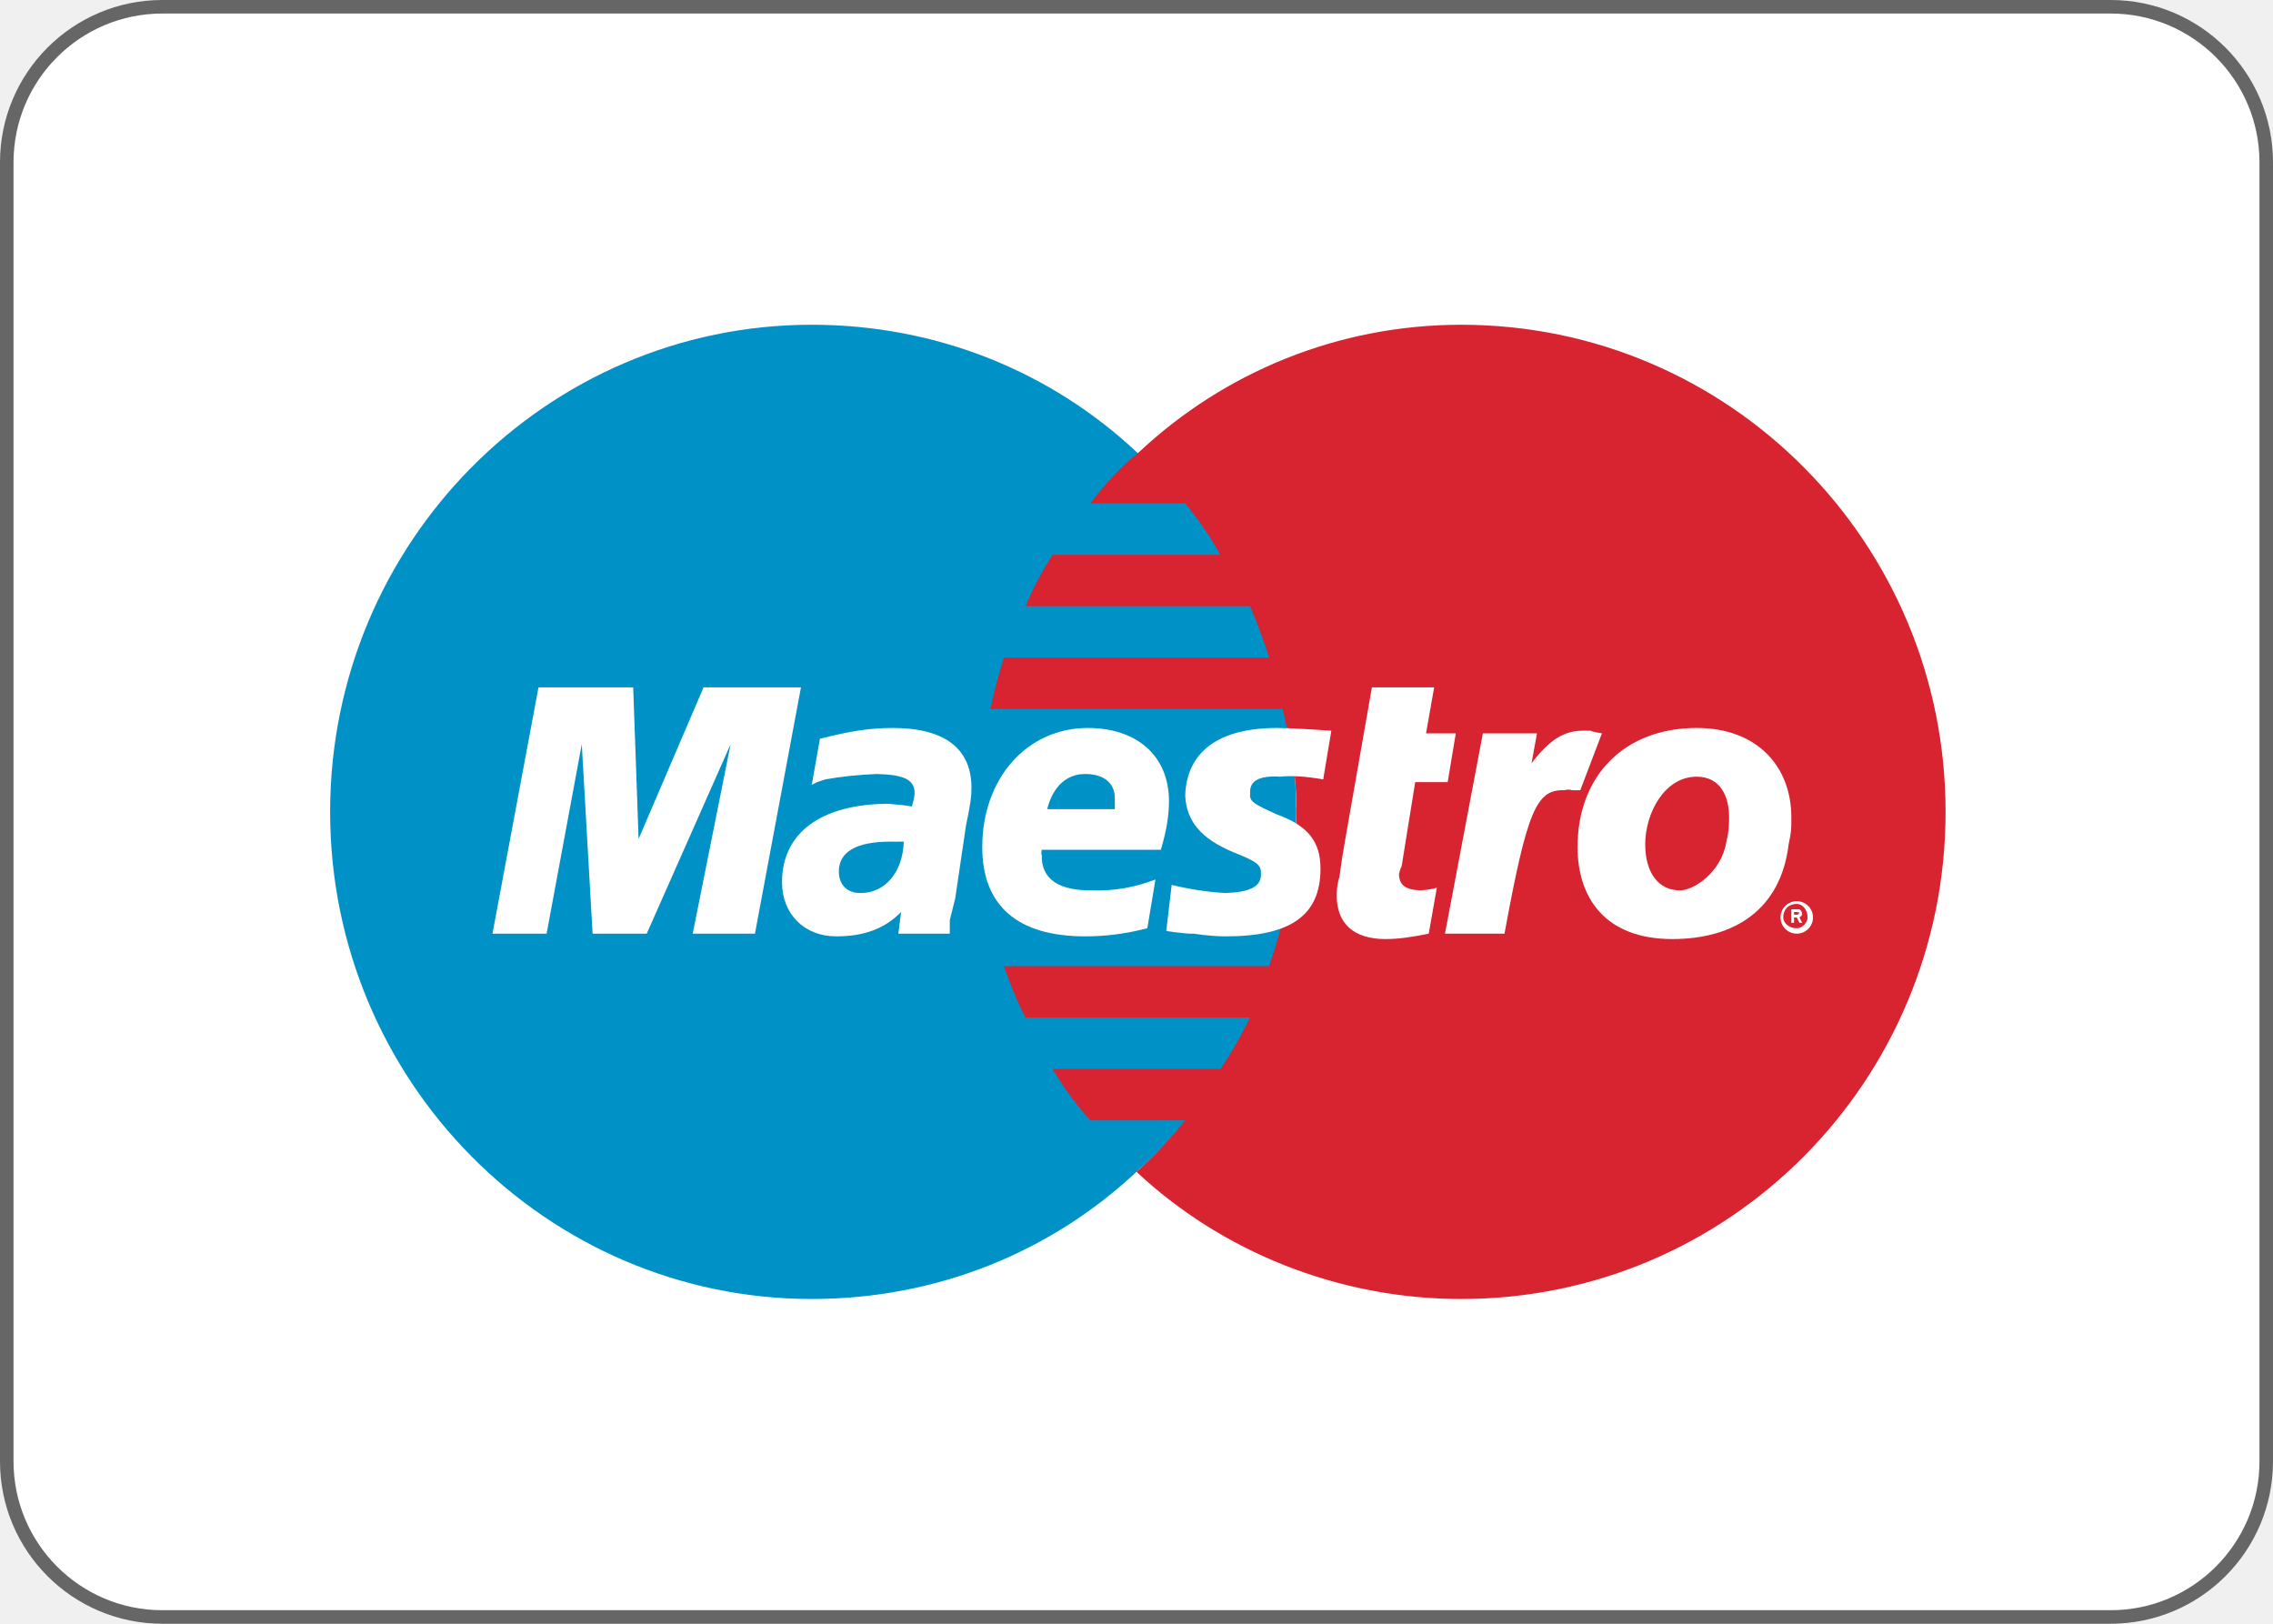
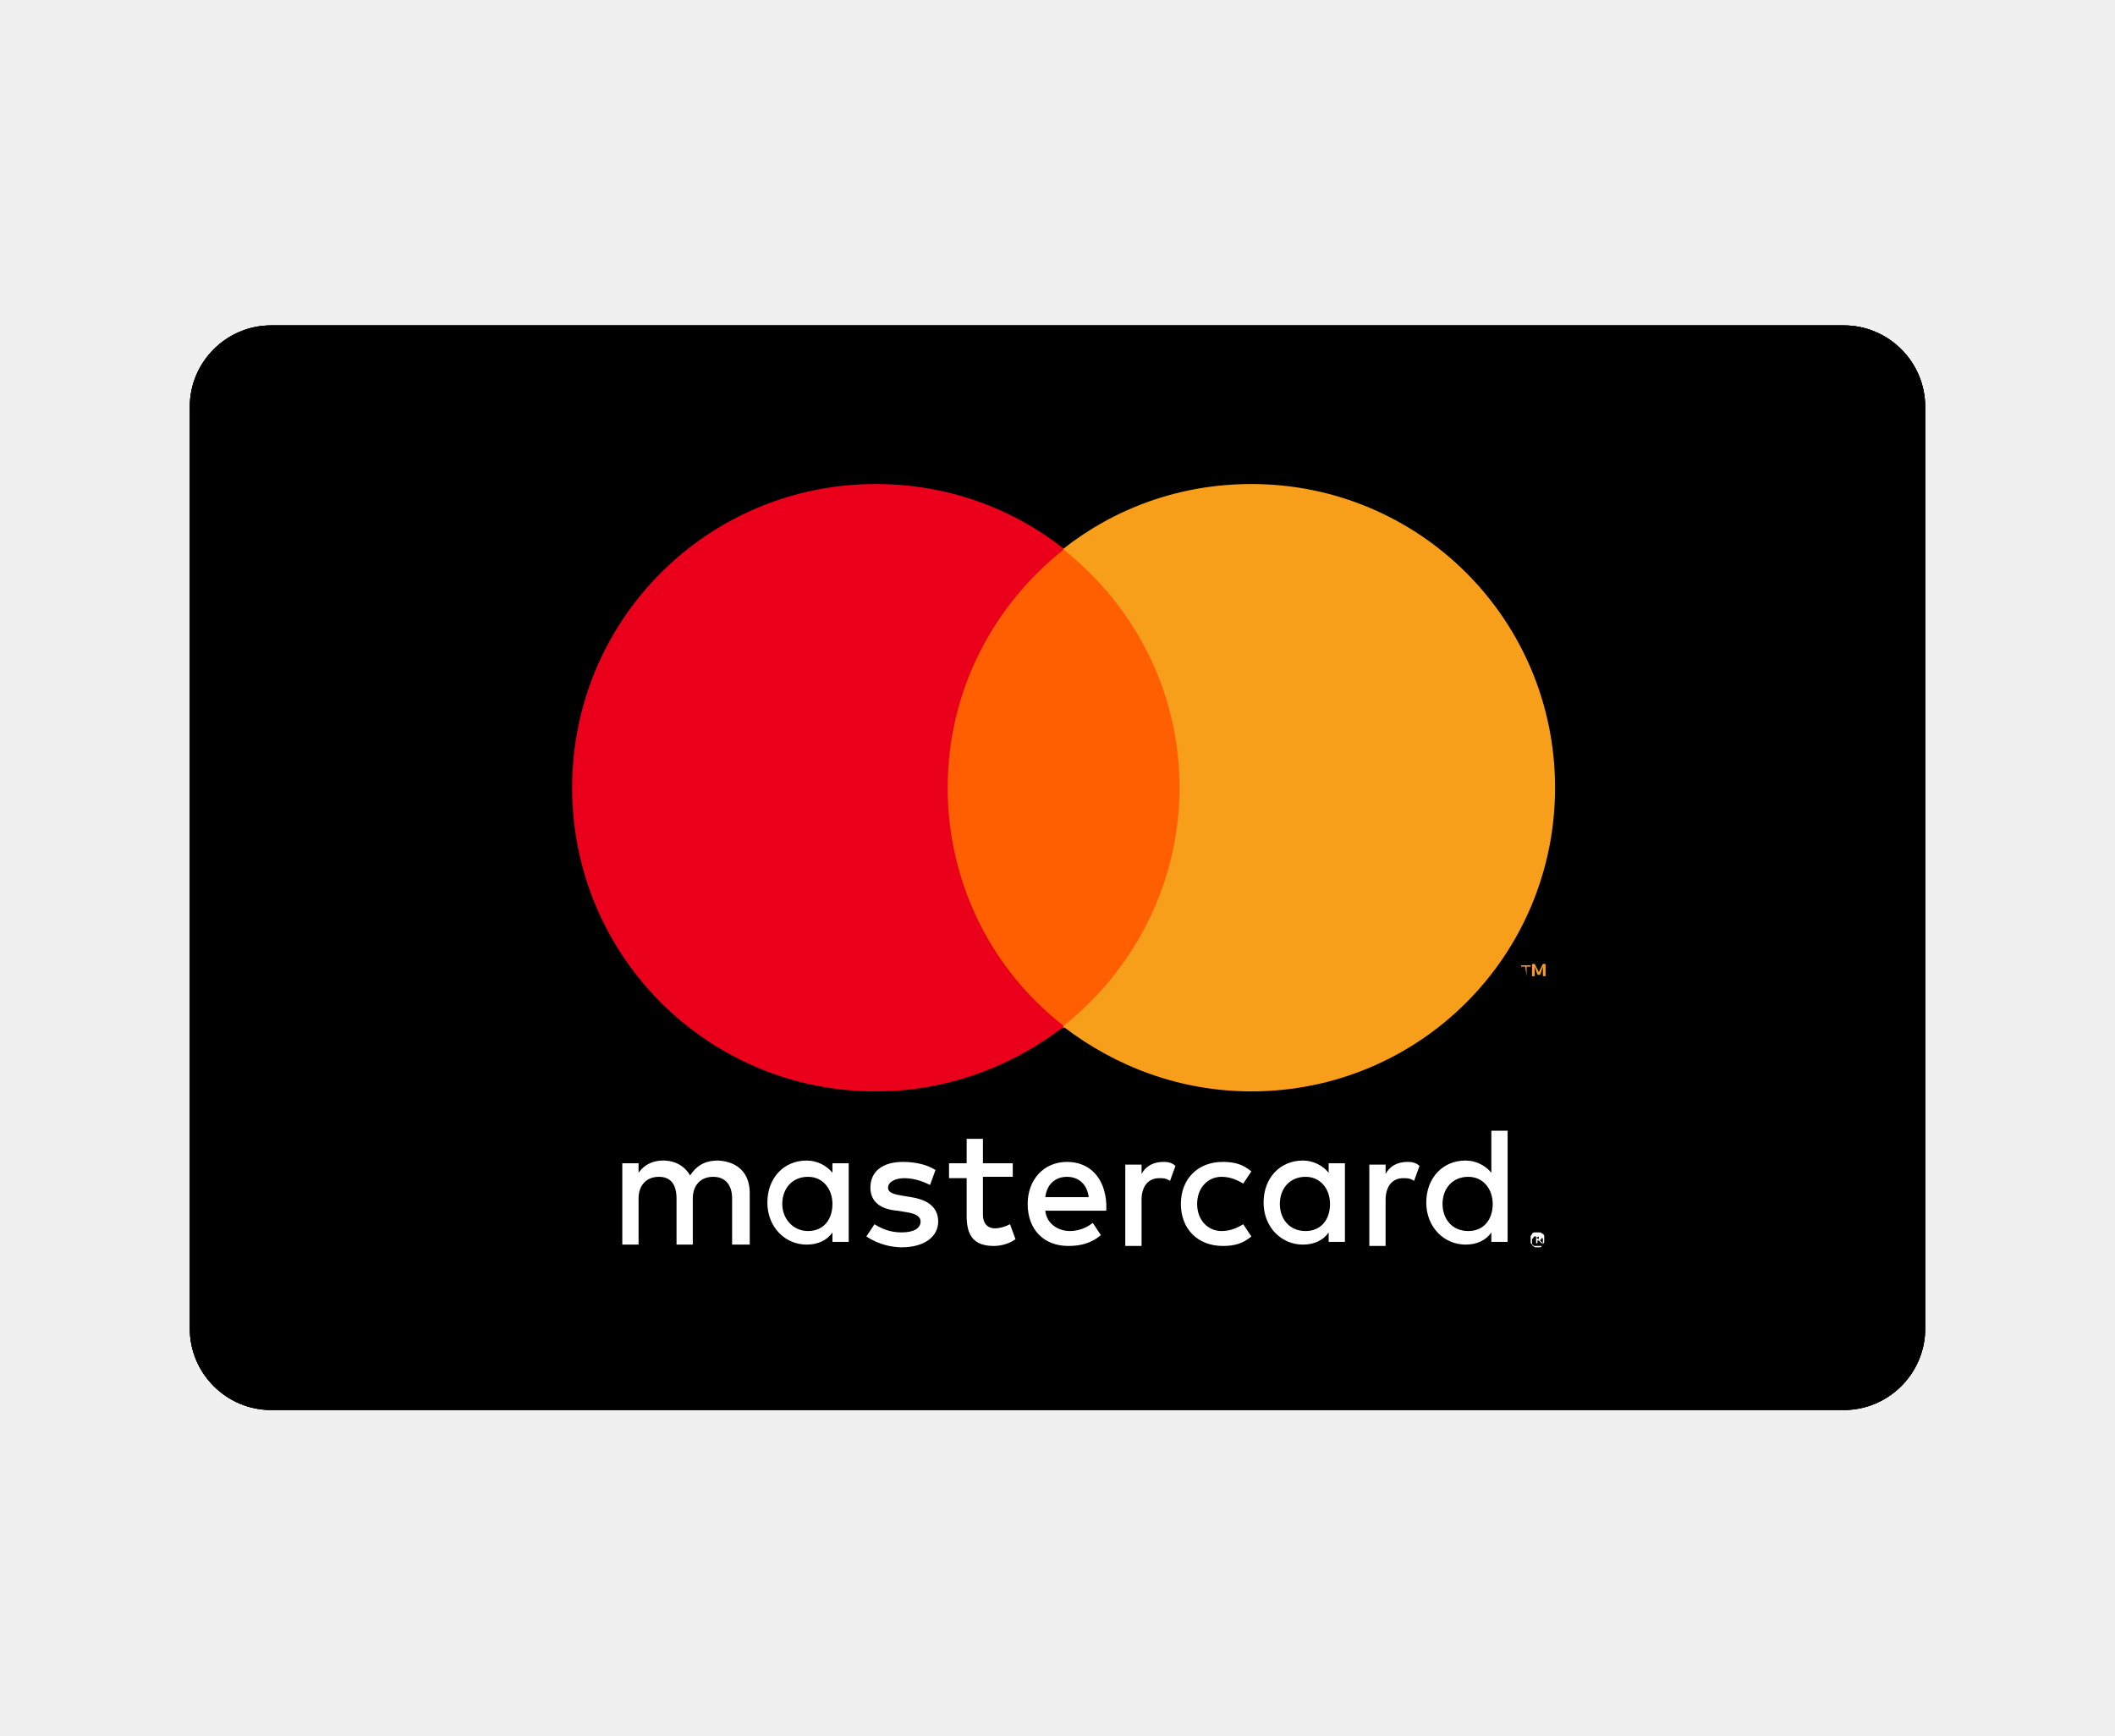
- <svg xmlns="http://www.w3.org/2000/svg" xmlns:xlink="http://www.w3.org/1999/xlink" width="840px" height="600px" viewBox="0 0 840 600" version="1.1">
-   <defs>
-     <rect id="path-1" x="0" y="0" width="840" height="600" rx="60" />
-     <mask id="mask-2" maskContentUnits="userSpaceOnUse" maskUnits="objectBoundingBox" x="0" y="0" width="840" height="600" fill="white">
-       <use xlink:href="#path-1" />
-     </mask>
-   </defs>
-   <g id="Page-1" stroke="none" stroke-width="1" fill="none" fill-rule="evenodd">
-     <g id="GoPro-Credit_Card-Logos" transform="translate(-3220, -100)">
-       <g id="Maestro" transform="translate(3220, 100)">
-         <use id="CC-BG" stroke="#666666" mask="url(#mask-2)" stroke-width="10" fill="#FFFFFF" xlink:href="#path-1" />
-         <g id="Maestro-Logo" transform="translate(122, 120)">
-           <path d="M357,180 C357,127.094 334.36,79.523 298,47 C266.648,17.641 224.615,0 178,0 C79.92,0 0,80.592 0,180 C0,279.414 79.92,360 178,360 C224.615,360 266.648,342.369 298,313 C334.36,280.487 357,232.909 357,180 Z" id="Fill-74" fill="#0092C7" />
-           <path d="M299,47 C292.209,52.487 286.185,58.862 281,66 L316,66 C320.608,71.686 325.159,78.048 329,85 L267,85 C263.241,90.827 259.8,97.186 257,104 L340,104 C342.439,109.936 344.974,116.298 347,123 L249,123 C247.122,129.032 245.391,135.394 244,142 L352,142 C354.954,154.174 357.344,166.924 357,180 C357.344,199.987 353.11,219.217 347,237 L249,237 C251.351,243.708 253.877,250.074 257,256 L340,256 C336.513,262.817 333.085,269.183 329,275 L267,275 C271.16,281.958 275.711,288.324 281,294 L316,294 C310.135,301.144 304.123,307.522 298,313 C329.347,342.369 372.375,360 418,360 C517.08,360 597,279.414 597,180 C597,80.592 517.08,0 418,0 C372.375,0 330.347,17.641 299,47 Z" id="Fill-75" fill="#D82331" />
-           <path d="M541,221 L540,221 L540,216 L542,216 C542.501,216 542.948,216.006 543,216 C543.722,216.526 543.948,217.008 544,218 C543.948,218.066 543.624,218.599 543,219 L544,221 L543,221 L542,219 L541,219 L541,221 L541,218 L542,218 C542.014,218.163 542.27,218.188 542,218 C542.662,217.951 542.76,217.709 543,217 C542.76,217.302 542.643,217.08 542,217 C542.285,216.861 541.965,216.892 542,217 L541,217 L541,221 L541,221 Z M542,223 C543.985,223 546,220.987 546,219 C546,216.013 543.985,214 542,214 C539.015,214 537,216.013 537,219 C537,220.987 539.015,223 542,223 L542,223 Z M536,219 C536,215.688 538.689,213 542,213 C545.315,213 548,215.688 548,219 C548,222.315 545.315,225 542,225 C538.689,225 536,222.315 536,219 L536,219 Z" id="Fill-77" fill="#FFFFFF" />
-           <polyline id="Fill-78" fill="#FFFFFF" points="157 225 134 225 148 155 117 225 97 225 93 155 80 225 60 225 77 134 112 134 114 190 138 134 174 134 157 225" />
-           <path d="M406,225 C399.723,226.277 394.928,227 390,227 C378.261,227 372,221.239 372,211 C372,208.568 372.229,206.341 373,204 L374,197 L375,191 L385,134 L408,134 L405,151 L416,151 L413,169 L401,169 L396,200 C395.25,201.585 395.127,202.609 395,203 C395.127,207.141 397.449,208.818 403,209 C405.34,208.818 407.317,208.588 409,208 L406,225" id="Fill-79" fill="#FFFFFF" />
-           <path d="M466,150 C464.875,150.061 464.122,150 463,150 C455.972,150 450.697,153.277 444,162 L446,151 L426,151 L412,225 L434,225 C442.332,179.626 445.761,171.677 456,172 C457.28,171.677 458.219,171.741 459,172 L462,172 L470,151 C468.132,150.68 465.66,150.201 466,150 Z" id="Fill-80" fill="#FFFFFF" />
-           <path d="M334,195 C342.692,198.467 344.097,199.565 344,203 C344.097,207.552 340.088,209.632 331,210 C324.503,209.632 318.273,208.723 311,207 L309,224 C309,224 316.39,225.183 319,225 C324.318,225.793 328.451,226 331,226 C355.058,226 366.004,218.169 366,201 C366.004,191.07 361.431,185.101 350,181 C340.761,176.855 339.674,176.022 340,173 C339.674,168.564 343.409,166.51 351,167 C355.074,166.51 361.091,166.928 367,168 L370,150 C364.185,149.654 355.364,149 350,149 C325.115,149 316.422,160.395 316,174 C316.498,183.446 321.731,189.899 334,195 Z" id="Fill-81" fill="#FFFFFF" />
-           <path d="M212,191 C209.665,191.061 208.635,191 207,191 C194.393,191 188,194.829 188,202 C188,207.029 191.122,210 196,210 C205.072,210 211.616,202.365 212,191 L212,191 Z M229,225 L210,225 L211,217 C204.963,223.121 197.475,226 187,226 C175.256,226 167,217.751 167,206 C167,187.736 181.348,177.225 206,177 C208.533,177.225 211.747,177.426 215,178 C215.744,175.362 215.932,174.311 216,173 C215.932,168.081 212.056,166.25 202,166 C195.349,166.25 188.183,167.052 183,168 L180,169 L178,170 L181,153 C192.314,150.08 199.62,149 208,149 C226.911,149 237,156.523 237,171 C237,174.375 236.665,177.149 235,185 L231,212 L230,216 L229,220 L229,223 L229,225 L229,225 Z" id="Fill-82" fill="#FFFFFF" />
-           <path d="M290,179 C289.935,177.492 290,176.261 290,175 C290,169.444 286.056,166 279,166 C272.197,166 267.077,170.619 265,179 L290,179 L290,179 Z M302,223 C294.095,225.032 286.703,226.019 279,226 C253.984,225.987 241,214.655 241,193 C241,167.642 257.516,149 280,149 C298.289,149 310,159.441 310,176 C310,181.245 309.203,186.543 307,194 L263,194 C262.791,195.154 262.746,195.664 263,196 C262.746,204.89 269.352,209.252 282,209 C290.253,209.252 297.448,207.809 305,205 L302,223 L302,223 Z" id="Fill-83" fill="#FFFFFF" />
-           <path d="M517,182 C517,174.308 513.833,167 505,167 C493.122,167 486,180.47 486,192 C486,202.397 490.876,209.141 499,209 C503.806,208.998 514.208,202.397 516,191 C516.751,188.191 517,185.244 517,182 L517,182 Z M539,192 C536.088,216.098 518.995,227 496,227 C471.15,227 461,211.689 461,193 C461,166.745 478.183,149 505,149 C527.768,149 540,163.592 540,182 C540,186.907 539.994,187.218 539,192 L539,192 Z" id="Fill-84" fill="#FFFFFF" />
-         </g>
+ <svg xmlns="http://www.w3.org/2000/svg" xmlns:xlink="http://www.w3.org/1999/xlink" id="Layer_1" style="enable-background:new 0 0 156 128;" version="1.1" viewBox="0 0 156 128" xml:space="preserve">
+   <style type="text/css">
+ 	.st0{clip-path:url(#SVGID_3_);stroke:#000000;stroke-width:2;stroke-miterlimit:10;}
+ 	.st1{clip-path:url(#SVGID_5_);fill:#FFFFFF;}
+ 	.st2{clip-path:url(#SVGID_7_);fill:#FF5F00;}
+ 	.st3{clip-path:url(#SVGID_9_);fill:#EB001B;}
+ 	.st4{clip-path:url(#SVGID_11_);fill:#F79E1B;}
+ 	.st5{clip-path:url(#SVGID_13_);fill:#F79E1B;}
+ </style>
+   <g>
+     <g>
+       <g>
+         <path d="M14,30c0-3.3,2.7-6,6-6h116c3.3,0,6,2.7,6,6v68c0,3.3-2.7,6-6,6H20c-3.3,0-6-2.7-6-6V30z" id="SVGID_1_" />
+       </g>
+       <g>
+         <defs>
+           <path d="M14,30c0-3.3,2.7-6,6-6h116c3.3,0,6,2.7,6,6v68c0,3.3-2.7,6-6,6H20c-3.3,0-6-2.7-6-6V30z" id="SVGID_2_" />
+         </defs>
+         <clipPath id="SVGID_3_">
+           <use style="overflow:visible;" xlink:href="#SVGID_2_" />
+         </clipPath>
+         <path class="st0" d="M14,30c0-3.3,2.7-6,6-6h116c3.3,0,6,2.7,6,6v68c0,3.3-2.7,6-6,6H20c-3.3,0-6-2.7-6-6V30z" />
+       </g>
+     </g>
+     <g>
+       <g>
+         <defs>
+           <path d="M55.3,91.8V88c0-1.4-0.8-2.3-2.3-2.4c-0.8,0-1.5,0.2-2.1,1.1c-0.4-0.7-1.1-1.1-2-1.1      c-0.6,0-1.3,0.2-1.8,0.9v-0.7h-1.2v6h1.2v-3.4c0-1,0.6-1.6,1.5-1.6s1.3,0.6,1.3,1.6v3.4h1.2v-3.4c0-1,0.6-1.6,1.5-1.6      s1.4,0.6,1.4,1.6v3.4H55.3z M74.7,85.8h-2.2V84h-1.2v1.8H70v1.1h1.3v2.8c0,1.4,0.5,2.2,2,2.2c0.6,0,1.2-0.2,1.6-0.5l-0.4-1.1      c-0.4,0.2-0.8,0.3-1.1,0.3c-0.6,0-0.9-0.4-0.9-1v-2.8h2.2V85.8z M85.8,85.7c-0.7,0-1.3,0.3-1.6,0.9v-0.7H83v6h1.2v-3.4      c0-1,0.5-1.6,1.3-1.6c0.3,0,0.5,0,0.8,0.2l0.4-1.1C86.4,85.7,86,85.7,85.8,85.7z M69,86.3c-0.6-0.4-1.5-0.6-2.4-0.6      c-1.5,0-2.4,0.7-2.4,1.9c0,1,0.7,1.6,2,1.7l0.6,0.1c0.7,0.1,1.1,0.3,1.1,0.7c0,0.5-0.5,0.8-1.4,0.8s-1.5-0.3-2-0.6l-0.6,0.9      c0.9,0.6,1.9,0.8,2.6,0.8c1.7,0,2.7-0.8,2.7-1.9c0-1-0.7-1.6-2-1.8l-0.6-0.1c-0.6-0.1-1.1-0.2-1.1-0.6s0.5-0.7,1.2-0.7      c0.8,0,1.5,0.3,1.9,0.5L69,86.3z M87.1,88.8c0,1.8,1.2,3.1,3.1,3.1c0.9,0,1.5-0.2,2.1-0.7l-0.6-0.9c-0.5,0.3-1,0.5-1.6,0.5      c-1,0-1.8-0.8-1.8-2s0.8-2,1.8-2c0.6,0,1.1,0.2,1.6,0.5l0.6-0.9c-0.6-0.5-1.2-0.7-2.1-0.7C88.3,85.7,87.1,87,87.1,88.8z       M78.7,85.7c-1.7,0-2.9,1.3-2.9,3.1c0,1.9,1.2,3.1,3,3.1c0.9,0,1.7-0.2,2.4-0.8l-0.6-0.9c-0.5,0.4-1.1,0.6-1.7,0.6      c-0.8,0-1.7-0.5-1.8-1.5h4.5c0-0.2,0-0.3,0-0.5C81.5,86.9,80.4,85.7,78.7,85.7z M78.7,86.8c0.9,0,1.5,0.6,1.6,1.5h-3.2      C77.2,87.4,77.8,86.8,78.7,86.8z M62.6,88.8v-3h-1.2v0.7c-0.4-0.5-1.1-0.9-1.9-0.9c-1.7,0-2.9,1.3-2.9,3.1      c0,1.8,1.3,3.1,2.9,3.1c0.8,0,1.5-0.3,1.9-0.9v0.7h1.2V88.8z M57.7,88.8c0-1.1,0.7-2,1.9-2c1.1,0,1.8,0.9,1.8,2      c0,1.2-0.7,2-1.8,2C58.5,90.8,57.7,89.9,57.7,88.8z M103.8,85.7c-0.7,0-1.3,0.3-1.6,0.9v-0.7H101v6h1.2v-3.4      c0-1,0.5-1.6,1.3-1.6c0.3,0,0.5,0,0.8,0.2l0.4-1.1C104.4,85.7,104,85.7,103.8,85.7z M113.4,90.9c0.1,0,0.2,0,0.2,0      c0.1,0,0.1,0.1,0.2,0.1c0.1,0.1,0.1,0.1,0.1,0.2s0,0.1,0,0.2s0,0.2,0,0.2c0,0.1-0.1,0.1-0.1,0.2c-0.1,0.1-0.1,0.1-0.2,0.1      s-0.2,0-0.2,0c-0.1,0-0.2,0-0.2,0c-0.1,0-0.1-0.1-0.2-0.1c-0.1-0.1-0.1-0.1-0.1-0.2s0-0.1,0-0.2s0-0.2,0-0.2      c0-0.1,0.1-0.1,0.1-0.2c0.1-0.1,0.1-0.1,0.2-0.1C113.2,90.9,113.3,90.9,113.4,90.9z M113.4,92c0.1,0,0.1,0,0.2,0      s0.1-0.1,0.1-0.1l0.1-0.1c0-0.1,0-0.1,0-0.2s0-0.1,0-0.2s-0.1-0.1-0.1-0.1l-0.1-0.1c-0.1,0-0.1,0-0.2,0s-0.1,0-0.2,0      s-0.1,0.1-0.1,0.1l-0.1,0.1c0,0.1,0,0.1,0,0.2s0,0.1,0,0.2s0.1,0.1,0.1,0.1l0.1,0.1C113.3,92,113.3,92,113.4,92z M113.4,91.2      c0.1,0,0.1,0,0.2,0l0.1,0.1v0.1c0,0-0.1,0-0.1,0.1l0.2,0.2h-0.1l-0.2-0.2h-0.1v0.2h-0.1v-0.6h0.1V91.2z M113.3,91.3L113.3,91.3      L113.3,91.3l0.2,0.1c0,0,0,0,0-0.1c0,0,0,0,0-0.1C113.5,91.2,113.5,91.2,113.3,91.3L113.3,91.3L113.3,91.3z M99.2,88.8v-3H98      v0.7c-0.4-0.5-1.1-0.9-1.9-0.9c-1.7,0-2.9,1.3-2.9,3.1c0,1.8,1.3,3.1,2.9,3.1c0.8,0,1.5-0.3,1.9-0.9v0.7h1.2V88.8z M94.4,88.8      c0-1.1,0.7-2,1.9-2c1.1,0,1.8,0.9,1.8,2c0,1.2-0.7,2-1.8,2C95.1,90.8,94.4,89.9,94.4,88.8z M111.2,88.8v-5.4H110v3.1      c-0.4-0.5-1.1-0.9-1.9-0.9c-1.7,0-2.9,1.3-2.9,3.1c0,1.8,1.3,3.1,2.9,3.1c0.8,0,1.5-0.3,1.9-0.9v0.7h1.2V88.8z M106.4,88.8      c0-1.1,0.7-2,1.9-2c1.1,0,1.8,0.9,1.8,2c0,1.2-0.7,2-1.8,2C107.1,90.8,106.4,89.9,106.4,88.8z" id="SVGID_4_" />
+         </defs>
+         <clipPath id="SVGID_5_">
+           <use style="overflow:visible;" xlink:href="#SVGID_4_" />
+         </clipPath>
+         <rect class="st1" height="18.7" width="78.1" x="40.9" y="78.4" />
+       </g>
+     </g>
+     <g>
+       <g>
+         <defs>
+           <rect height="35.3" id="SVGID_6_" width="21.6" x="67.6" y="40.5" />
+         </defs>
+         <clipPath id="SVGID_7_">
+           <use style="overflow:visible;" xlink:href="#SVGID_6_" />
+         </clipPath>
+         <rect class="st2" height="45.3" width="31.6" x="62.6" y="35.5" />
+       </g>
+     </g>
+     <g>
+       <g>
+         <defs>
+           <path d="M69.9,58.1c0-7.2,3.4-13.5,8.6-17.6c-3.8-3-8.6-4.8-13.9-4.8c-12.4,0-22.4,10-22.4,22.4      s10,22.4,22.4,22.4c5.2,0,10-1.8,13.9-4.8C73.2,71.6,69.9,65.2,69.9,58.1" id="SVGID_8_" />
+         </defs>
+         <clipPath id="SVGID_9_">
+           <use style="overflow:visible;" xlink:href="#SVGID_8_" />
+         </clipPath>
+         <rect class="st3" height="54.9" width="46.3" x="37.1" y="30.7" />
+       </g>
+     </g>
+     <g>
+       <g>
+         <defs>
+           <path d="M112.6,72v-0.7h0.3v-0.1h-0.7v0.1h0.3L112.6,72L112.6,72z M114,72v-0.9h-0.2l-0.3,0.6l-0.3-0.6H113V72      h0.2v-0.7l0.2,0.6h0.2l0.2-0.6V72H114z" id="SVGID_10_" />
+         </defs>
+         <clipPath id="SVGID_11_">
+           <use style="overflow:visible;" xlink:href="#SVGID_10_" />
+         </clipPath>
+         <rect class="st4" height="10.9" width="11.9" x="107.1" y="66.1" />
+       </g>
+     </g>
+     <g>
+       <g>
+         <defs>
+           <path d="M114.7,58.1c0,12.4-10,22.4-22.4,22.4c-5.2,0-10-1.8-13.9-4.8c5.2-4.1,8.6-10.5,8.6-17.6      c0-7.2-3.4-13.5-8.6-17.6c3.8-3,8.6-4.8,13.9-4.8C104.7,35.7,114.7,45.7,114.7,58.1" id="SVGID_12_" />
+         </defs>
+         <clipPath id="SVGID_13_">
+           <use style="overflow:visible;" xlink:href="#SVGID_12_" />
+         </clipPath>
+         <rect class="st5" height="54.9" width="46.3" x="73.4" y="30.7" />
      </g>
    </g>
  </g>
</svg>
